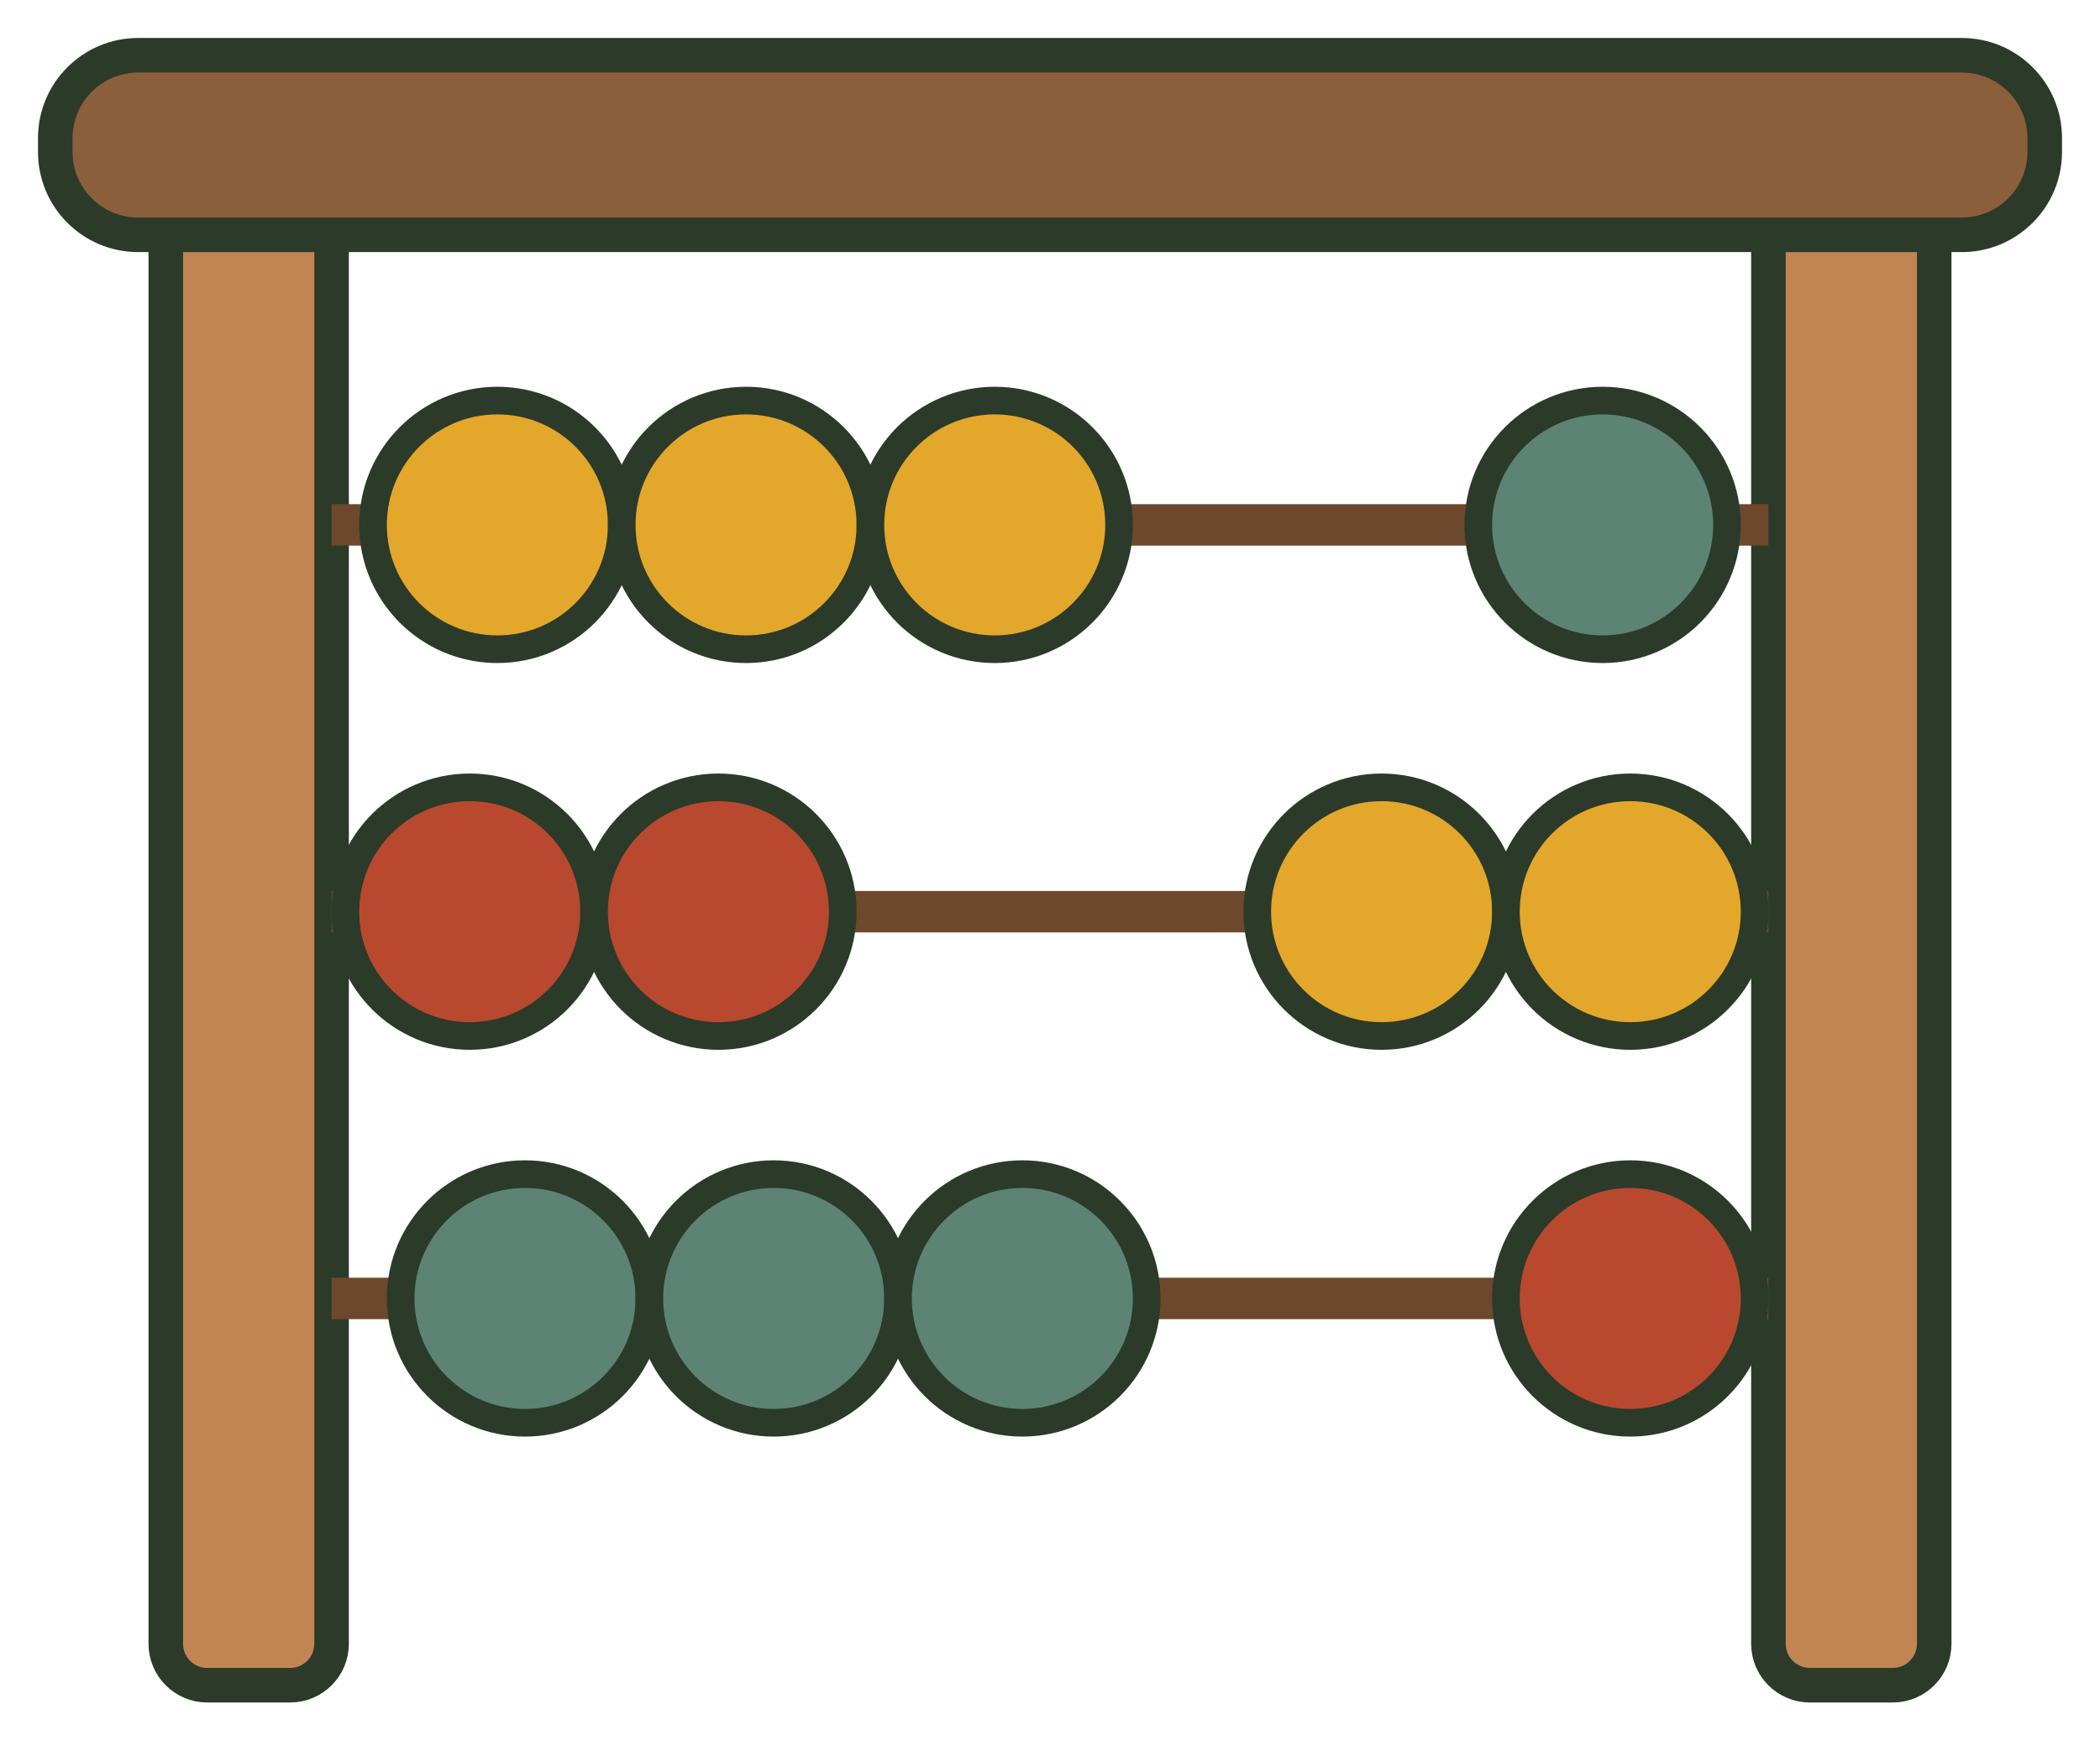
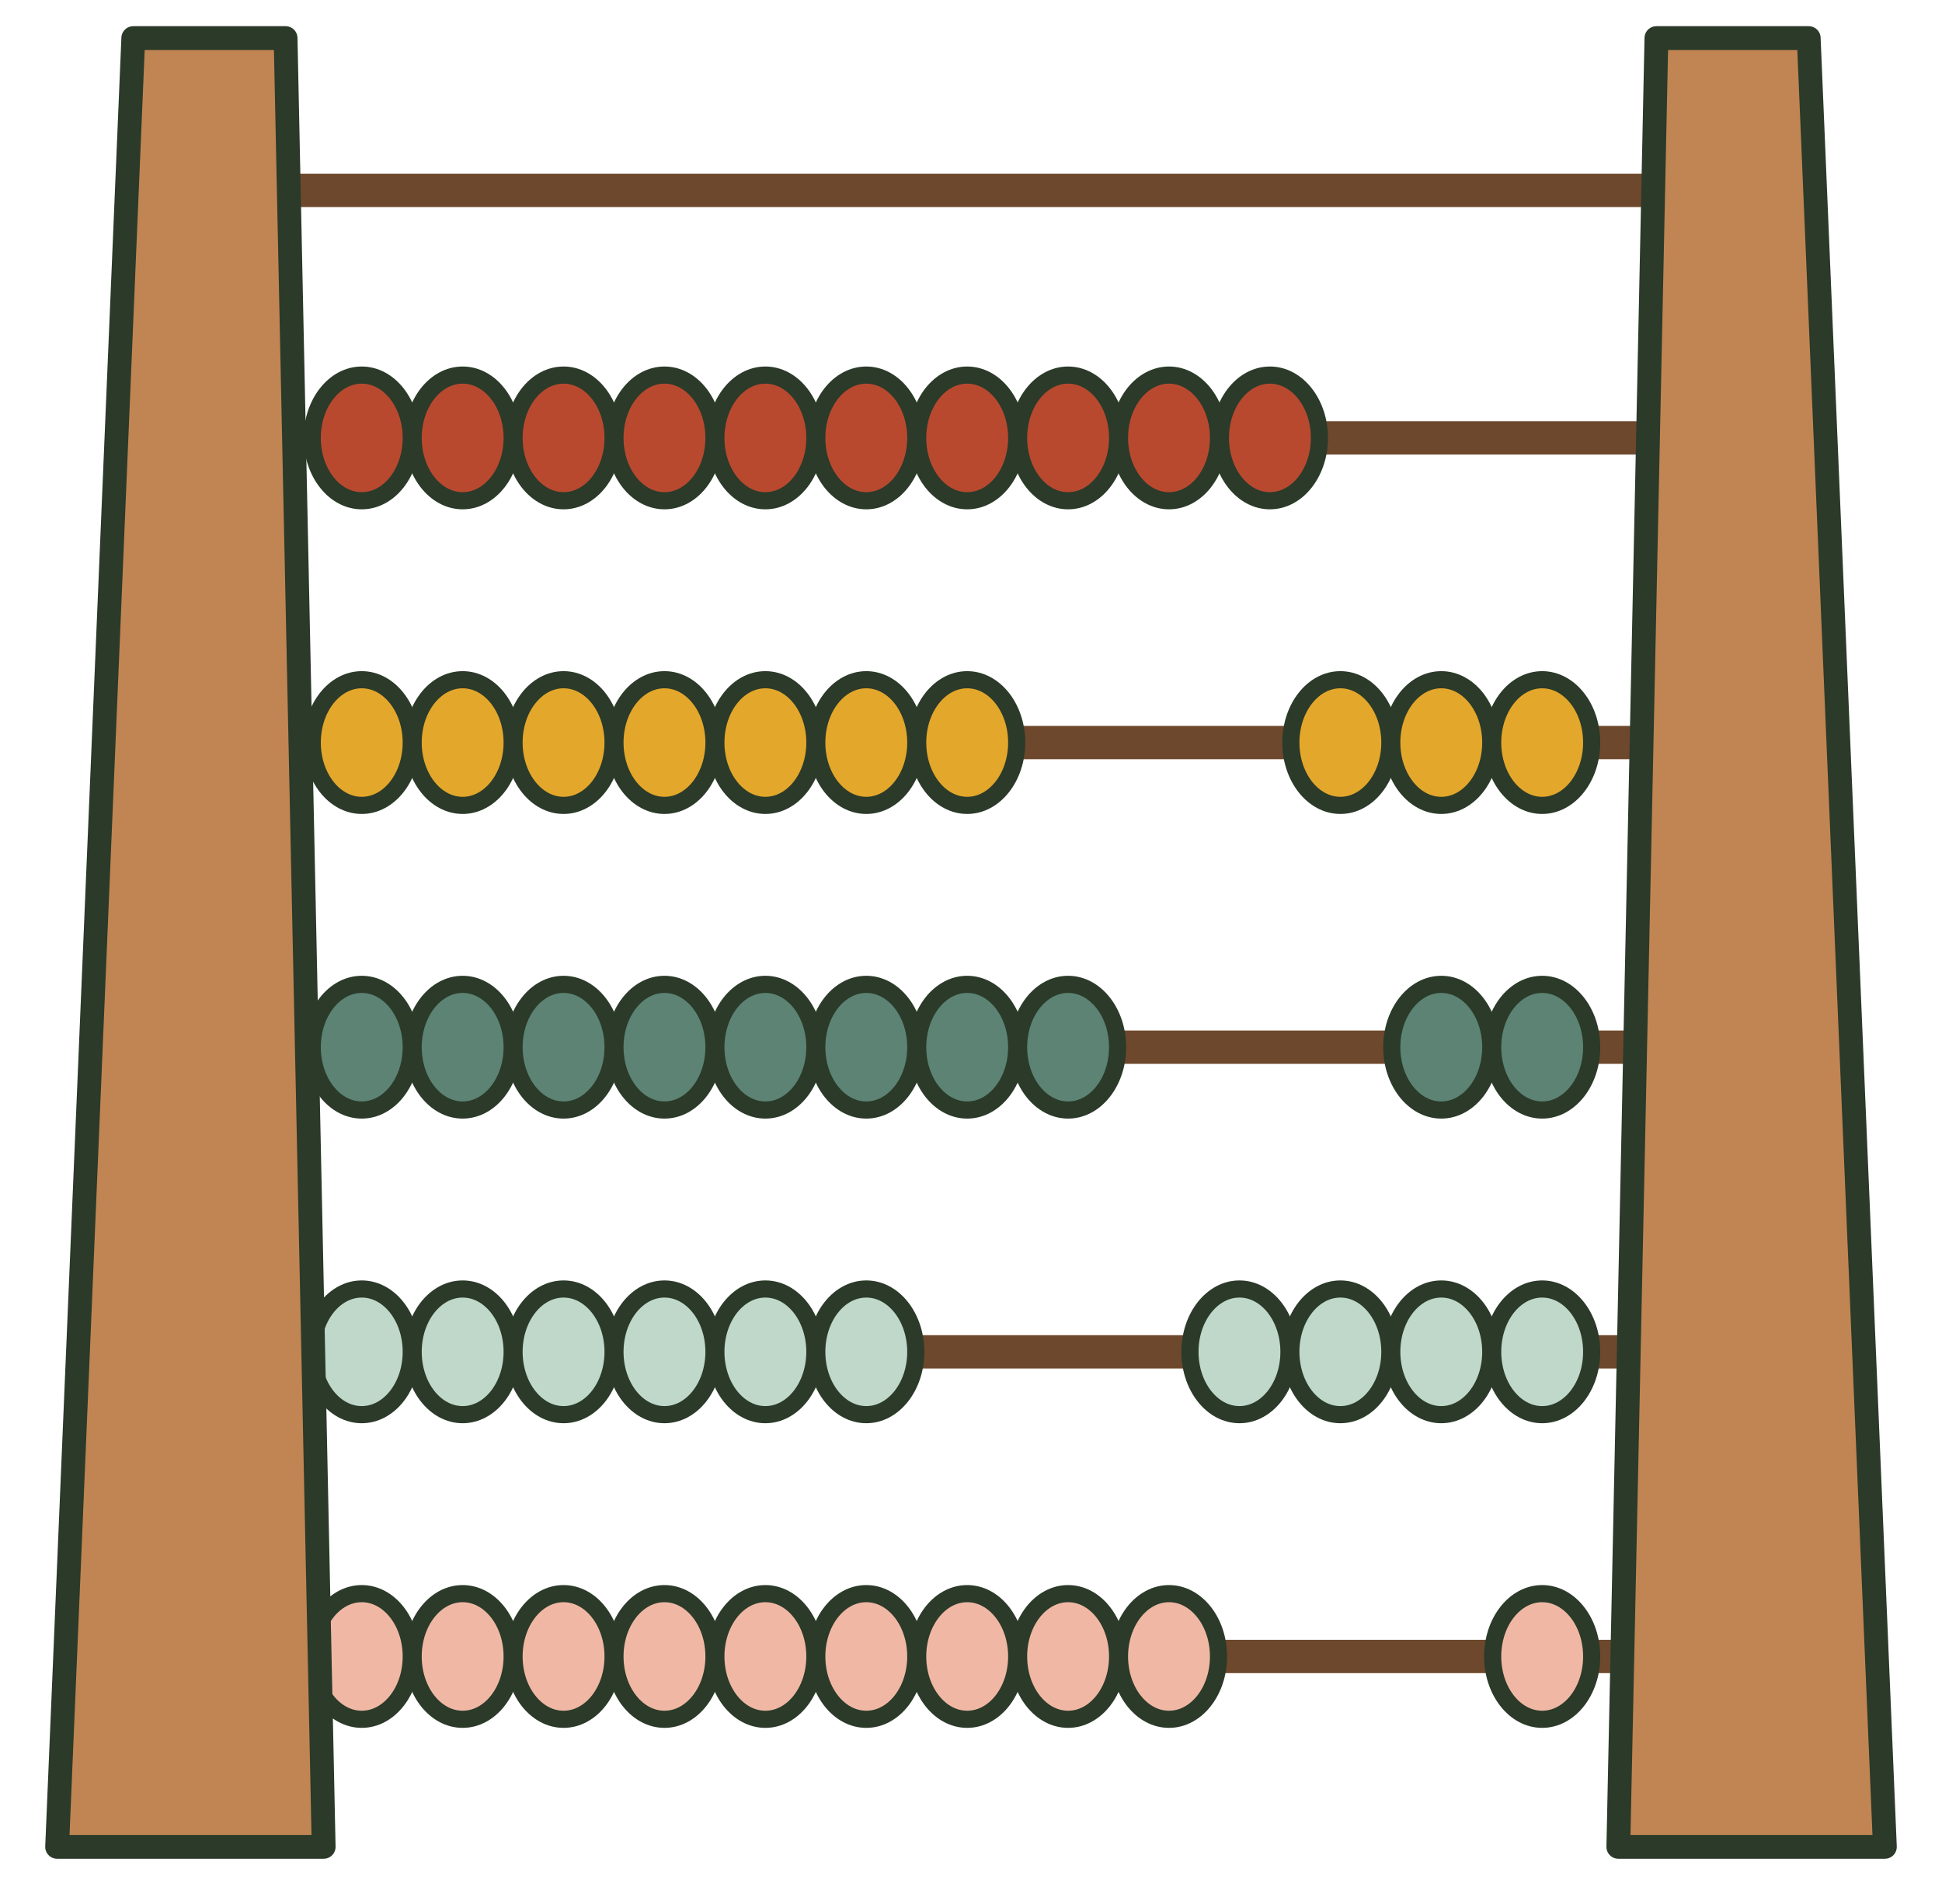
- <svg xmlns="http://www.w3.org/2000/svg" viewBox="330 224 152 126">
-   <rect x="342" y="238" width="12" height="108" rx="3" fill="#C08552" stroke="#2B3A29" stroke-width="2.5" />
-   <rect x="458" y="238" width="12" height="108" rx="3" fill="#C08552" stroke="#2B3A29" stroke-width="2.5" />
-   <rect x="334" y="228" width="144" height="13" rx="6" fill="#8B5E3C" stroke="#2B3A29" stroke-width="2.5" />
-   <line x1="354" y1="262" x2="458" y2="262" stroke="#6E482C" stroke-width="3" />
-   <line x1="354" y1="290" x2="458" y2="290" stroke="#6E482C" stroke-width="3" />
-   <line x1="354" y1="318" x2="458" y2="318" stroke="#6E482C" stroke-width="3" />
-   <circle cx="366" cy="262" r="9" fill="#E3A72B" stroke="#2B3A29" stroke-width="2" />
-   <circle cx="384" cy="262" r="9" fill="#E3A72B" stroke="#2B3A29" stroke-width="2" />
-   <circle cx="402" cy="262" r="9" fill="#E3A72B" stroke="#2B3A29" stroke-width="2" />
-   <circle cx="446" cy="262" r="9" fill="#5C8374" stroke="#2B3A29" stroke-width="2" />
-   <circle cx="364" cy="290" r="9" fill="#B8492F" stroke="#2B3A29" stroke-width="2" />
-   <circle cx="382" cy="290" r="9" fill="#B8492F" stroke="#2B3A29" stroke-width="2" />
-   <circle cx="430" cy="290" r="9" fill="#E3A72B" stroke="#2B3A29" stroke-width="2" />
-   <circle cx="448" cy="290" r="9" fill="#E3A72B" stroke="#2B3A29" stroke-width="2" />
-   <circle cx="368" cy="318" r="9" fill="#5C8374" stroke="#2B3A29" stroke-width="2" />
-   <circle cx="386" cy="318" r="9" fill="#5C8374" stroke="#2B3A29" stroke-width="2" />
-   <circle cx="404" cy="318" r="9" fill="#5C8374" stroke="#2B3A29" stroke-width="2" />
-   <circle cx="448" cy="318" r="9" fill="#B8492F" stroke="#2B3A29" stroke-width="2" />
+ <svg xmlns="http://www.w3.org/2000/svg" viewBox="8 12 204 200">
+   <line x1="34" y1="32" x2="186" y2="32" stroke="#6E482C" stroke-width="3.5" />
+   <line x1="36" y1="58" x2="184" y2="58" stroke="#6E482C" stroke-width="3.5" />
+   <line x1="36" y1="90" x2="184" y2="90" stroke="#6E482C" stroke-width="3.5" />
+   <line x1="36" y1="122" x2="184" y2="122" stroke="#6E482C" stroke-width="3.5" />
+   <line x1="36" y1="154" x2="184" y2="154" stroke="#6E482C" stroke-width="3.5" />
+   <line x1="36" y1="186" x2="184" y2="186" stroke="#6E482C" stroke-width="3.5" />
+   <ellipse cx="46.0" cy="58" rx="5.2" ry="6.6" fill="#B8492F" stroke="#2B3A29" stroke-width="1.8" />
+   <ellipse cx="56.6" cy="58" rx="5.2" ry="6.6" fill="#B8492F" stroke="#2B3A29" stroke-width="1.8" />
+   <ellipse cx="67.2" cy="58" rx="5.2" ry="6.6" fill="#B8492F" stroke="#2B3A29" stroke-width="1.8" />
+   <ellipse cx="77.8" cy="58" rx="5.2" ry="6.6" fill="#B8492F" stroke="#2B3A29" stroke-width="1.8" />
+   <ellipse cx="88.4" cy="58" rx="5.2" ry="6.6" fill="#B8492F" stroke="#2B3A29" stroke-width="1.8" />
+   <ellipse cx="99.0" cy="58" rx="5.2" ry="6.6" fill="#B8492F" stroke="#2B3A29" stroke-width="1.8" />
+   <ellipse cx="109.6" cy="58" rx="5.2" ry="6.6" fill="#B8492F" stroke="#2B3A29" stroke-width="1.8" />
+   <ellipse cx="120.2" cy="58" rx="5.2" ry="6.6" fill="#B8492F" stroke="#2B3A29" stroke-width="1.8" />
+   <ellipse cx="130.8" cy="58" rx="5.2" ry="6.6" fill="#B8492F" stroke="#2B3A29" stroke-width="1.8" />
+   <ellipse cx="141.4" cy="58" rx="5.2" ry="6.6" fill="#B8492F" stroke="#2B3A29" stroke-width="1.8" />
+   <ellipse cx="46.0" cy="90" rx="5.2" ry="6.6" fill="#E3A72B" stroke="#2B3A29" stroke-width="1.8" />
+   <ellipse cx="56.6" cy="90" rx="5.2" ry="6.6" fill="#E3A72B" stroke="#2B3A29" stroke-width="1.8" />
+   <ellipse cx="67.2" cy="90" rx="5.2" ry="6.6" fill="#E3A72B" stroke="#2B3A29" stroke-width="1.8" />
+   <ellipse cx="77.8" cy="90" rx="5.2" ry="6.6" fill="#E3A72B" stroke="#2B3A29" stroke-width="1.8" />
+   <ellipse cx="88.4" cy="90" rx="5.2" ry="6.6" fill="#E3A72B" stroke="#2B3A29" stroke-width="1.8" />
+   <ellipse cx="99.0" cy="90" rx="5.2" ry="6.6" fill="#E3A72B" stroke="#2B3A29" stroke-width="1.8" />
+   <ellipse cx="109.6" cy="90" rx="5.2" ry="6.6" fill="#E3A72B" stroke="#2B3A29" stroke-width="1.8" />
+   <ellipse cx="170.0" cy="90" rx="5.2" ry="6.6" fill="#E3A72B" stroke="#2B3A29" stroke-width="1.8" />
+   <ellipse cx="159.4" cy="90" rx="5.2" ry="6.6" fill="#E3A72B" stroke="#2B3A29" stroke-width="1.8" />
+   <ellipse cx="148.8" cy="90" rx="5.2" ry="6.6" fill="#E3A72B" stroke="#2B3A29" stroke-width="1.8" />
+   <ellipse cx="46.0" cy="122" rx="5.2" ry="6.6" fill="#5C8374" stroke="#2B3A29" stroke-width="1.8" />
+   <ellipse cx="56.6" cy="122" rx="5.2" ry="6.6" fill="#5C8374" stroke="#2B3A29" stroke-width="1.8" />
+   <ellipse cx="67.2" cy="122" rx="5.2" ry="6.6" fill="#5C8374" stroke="#2B3A29" stroke-width="1.8" />
+   <ellipse cx="77.8" cy="122" rx="5.2" ry="6.6" fill="#5C8374" stroke="#2B3A29" stroke-width="1.8" />
+   <ellipse cx="88.4" cy="122" rx="5.2" ry="6.6" fill="#5C8374" stroke="#2B3A29" stroke-width="1.8" />
+   <ellipse cx="99.0" cy="122" rx="5.2" ry="6.6" fill="#5C8374" stroke="#2B3A29" stroke-width="1.8" />
+   <ellipse cx="109.6" cy="122" rx="5.2" ry="6.6" fill="#5C8374" stroke="#2B3A29" stroke-width="1.8" />
+   <ellipse cx="120.2" cy="122" rx="5.2" ry="6.6" fill="#5C8374" stroke="#2B3A29" stroke-width="1.8" />
+   <ellipse cx="170.0" cy="122" rx="5.2" ry="6.6" fill="#5C8374" stroke="#2B3A29" stroke-width="1.8" />
+   <ellipse cx="159.4" cy="122" rx="5.2" ry="6.6" fill="#5C8374" stroke="#2B3A29" stroke-width="1.8" />
+   <ellipse cx="46.0" cy="154" rx="5.2" ry="6.6" fill="#BFD8C9" stroke="#2B3A29" stroke-width="1.8" />
+   <ellipse cx="56.6" cy="154" rx="5.2" ry="6.6" fill="#BFD8C9" stroke="#2B3A29" stroke-width="1.8" />
+   <ellipse cx="67.2" cy="154" rx="5.2" ry="6.6" fill="#BFD8C9" stroke="#2B3A29" stroke-width="1.8" />
+   <ellipse cx="77.8" cy="154" rx="5.2" ry="6.6" fill="#BFD8C9" stroke="#2B3A29" stroke-width="1.8" />
+   <ellipse cx="88.4" cy="154" rx="5.2" ry="6.6" fill="#BFD8C9" stroke="#2B3A29" stroke-width="1.8" />
+   <ellipse cx="99.0" cy="154" rx="5.2" ry="6.6" fill="#BFD8C9" stroke="#2B3A29" stroke-width="1.8" />
+   <ellipse cx="170.0" cy="154" rx="5.2" ry="6.6" fill="#BFD8C9" stroke="#2B3A29" stroke-width="1.8" />
+   <ellipse cx="159.4" cy="154" rx="5.2" ry="6.6" fill="#BFD8C9" stroke="#2B3A29" stroke-width="1.8" />
+   <ellipse cx="148.8" cy="154" rx="5.2" ry="6.6" fill="#BFD8C9" stroke="#2B3A29" stroke-width="1.8" />
+   <ellipse cx="138.2" cy="154" rx="5.2" ry="6.6" fill="#BFD8C9" stroke="#2B3A29" stroke-width="1.8" />
+   <ellipse cx="46.0" cy="186" rx="5.2" ry="6.6" fill="#F0B8A4" stroke="#2B3A29" stroke-width="1.8" />
+   <ellipse cx="56.6" cy="186" rx="5.2" ry="6.6" fill="#F0B8A4" stroke="#2B3A29" stroke-width="1.8" />
+   <ellipse cx="67.2" cy="186" rx="5.2" ry="6.6" fill="#F0B8A4" stroke="#2B3A29" stroke-width="1.8" />
+   <ellipse cx="77.8" cy="186" rx="5.2" ry="6.6" fill="#F0B8A4" stroke="#2B3A29" stroke-width="1.8" />
+   <ellipse cx="88.4" cy="186" rx="5.2" ry="6.6" fill="#F0B8A4" stroke="#2B3A29" stroke-width="1.8" />
+   <ellipse cx="99.0" cy="186" rx="5.2" ry="6.6" fill="#F0B8A4" stroke="#2B3A29" stroke-width="1.8" />
+   <ellipse cx="109.6" cy="186" rx="5.2" ry="6.6" fill="#F0B8A4" stroke="#2B3A29" stroke-width="1.8" />
+   <ellipse cx="120.2" cy="186" rx="5.2" ry="6.6" fill="#F0B8A4" stroke="#2B3A29" stroke-width="1.8" />
+   <ellipse cx="130.8" cy="186" rx="5.2" ry="6.6" fill="#F0B8A4" stroke="#2B3A29" stroke-width="1.8" />
+   <ellipse cx="170.0" cy="186" rx="5.2" ry="6.6" fill="#F0B8A4" stroke="#2B3A29" stroke-width="1.8" />
+   <path d="M22 16 L38 16 L42 206 L14 206 Z" fill="#C08552" stroke="#2B3A29" stroke-width="2.5" stroke-linejoin="round" />
+   <path d="M182 16 L198 16 L206 206 L178 206 Z" fill="#C08552" stroke="#2B3A29" stroke-width="2.5" stroke-linejoin="round" />
</svg>
